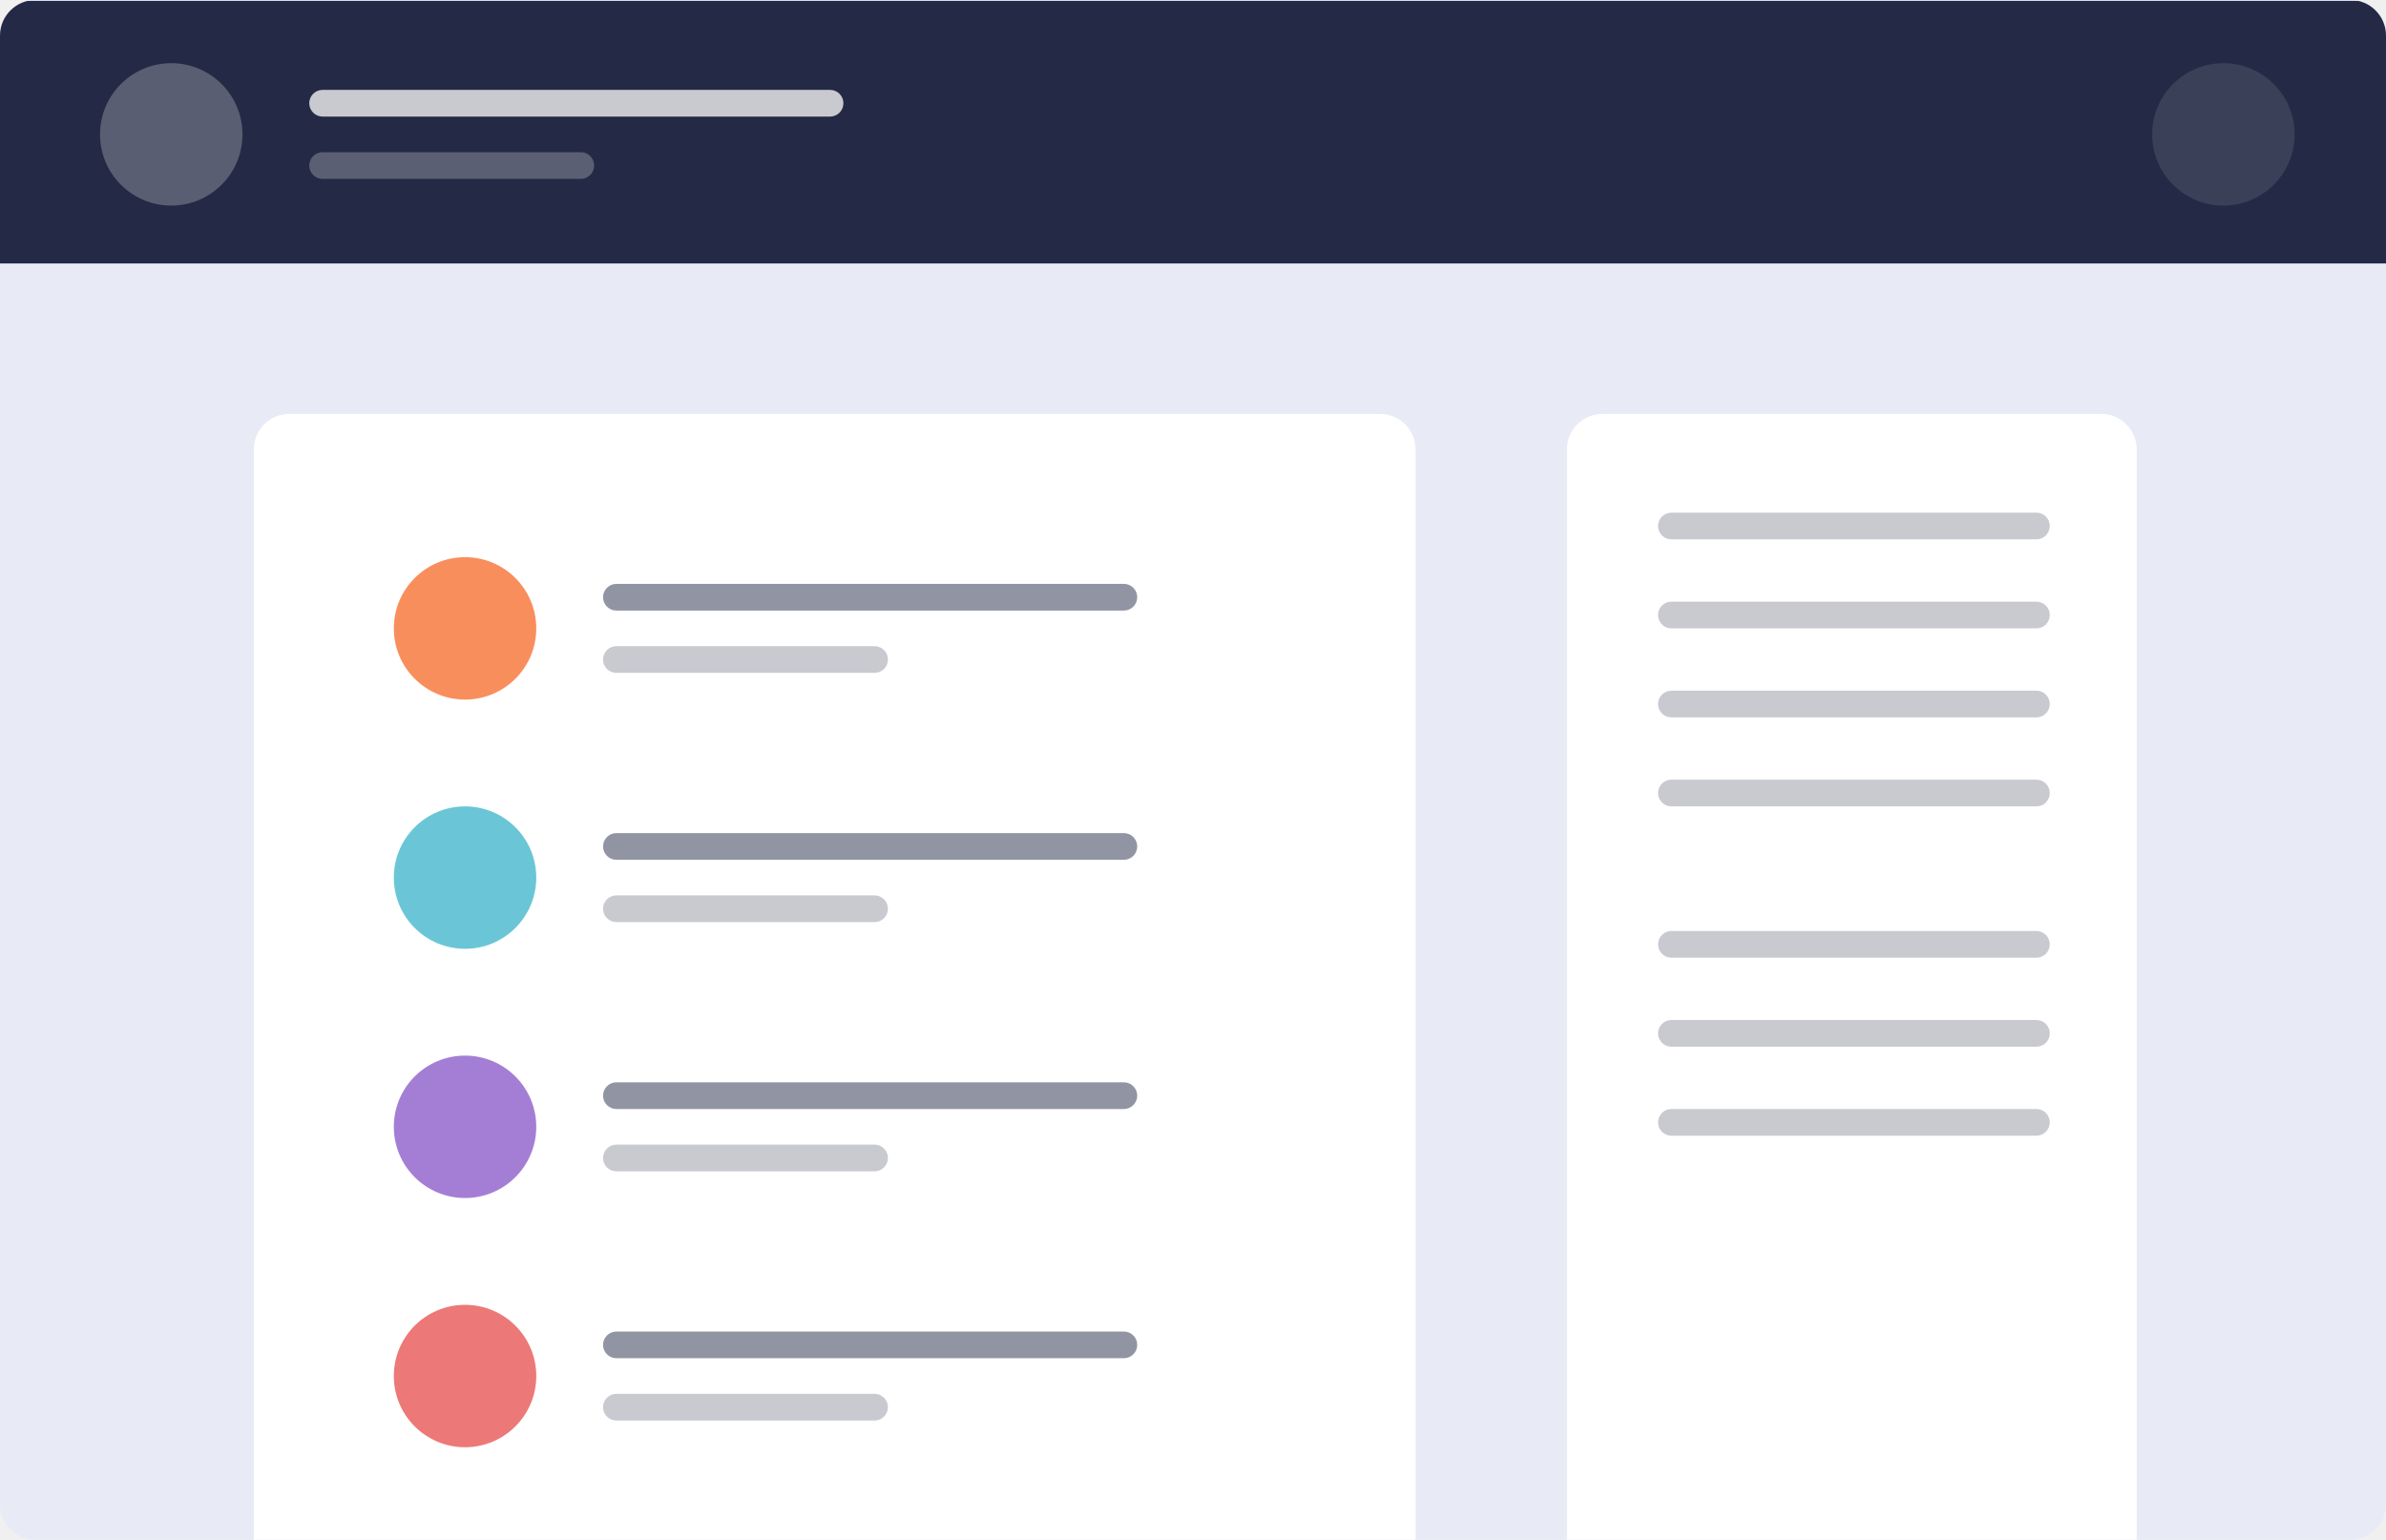
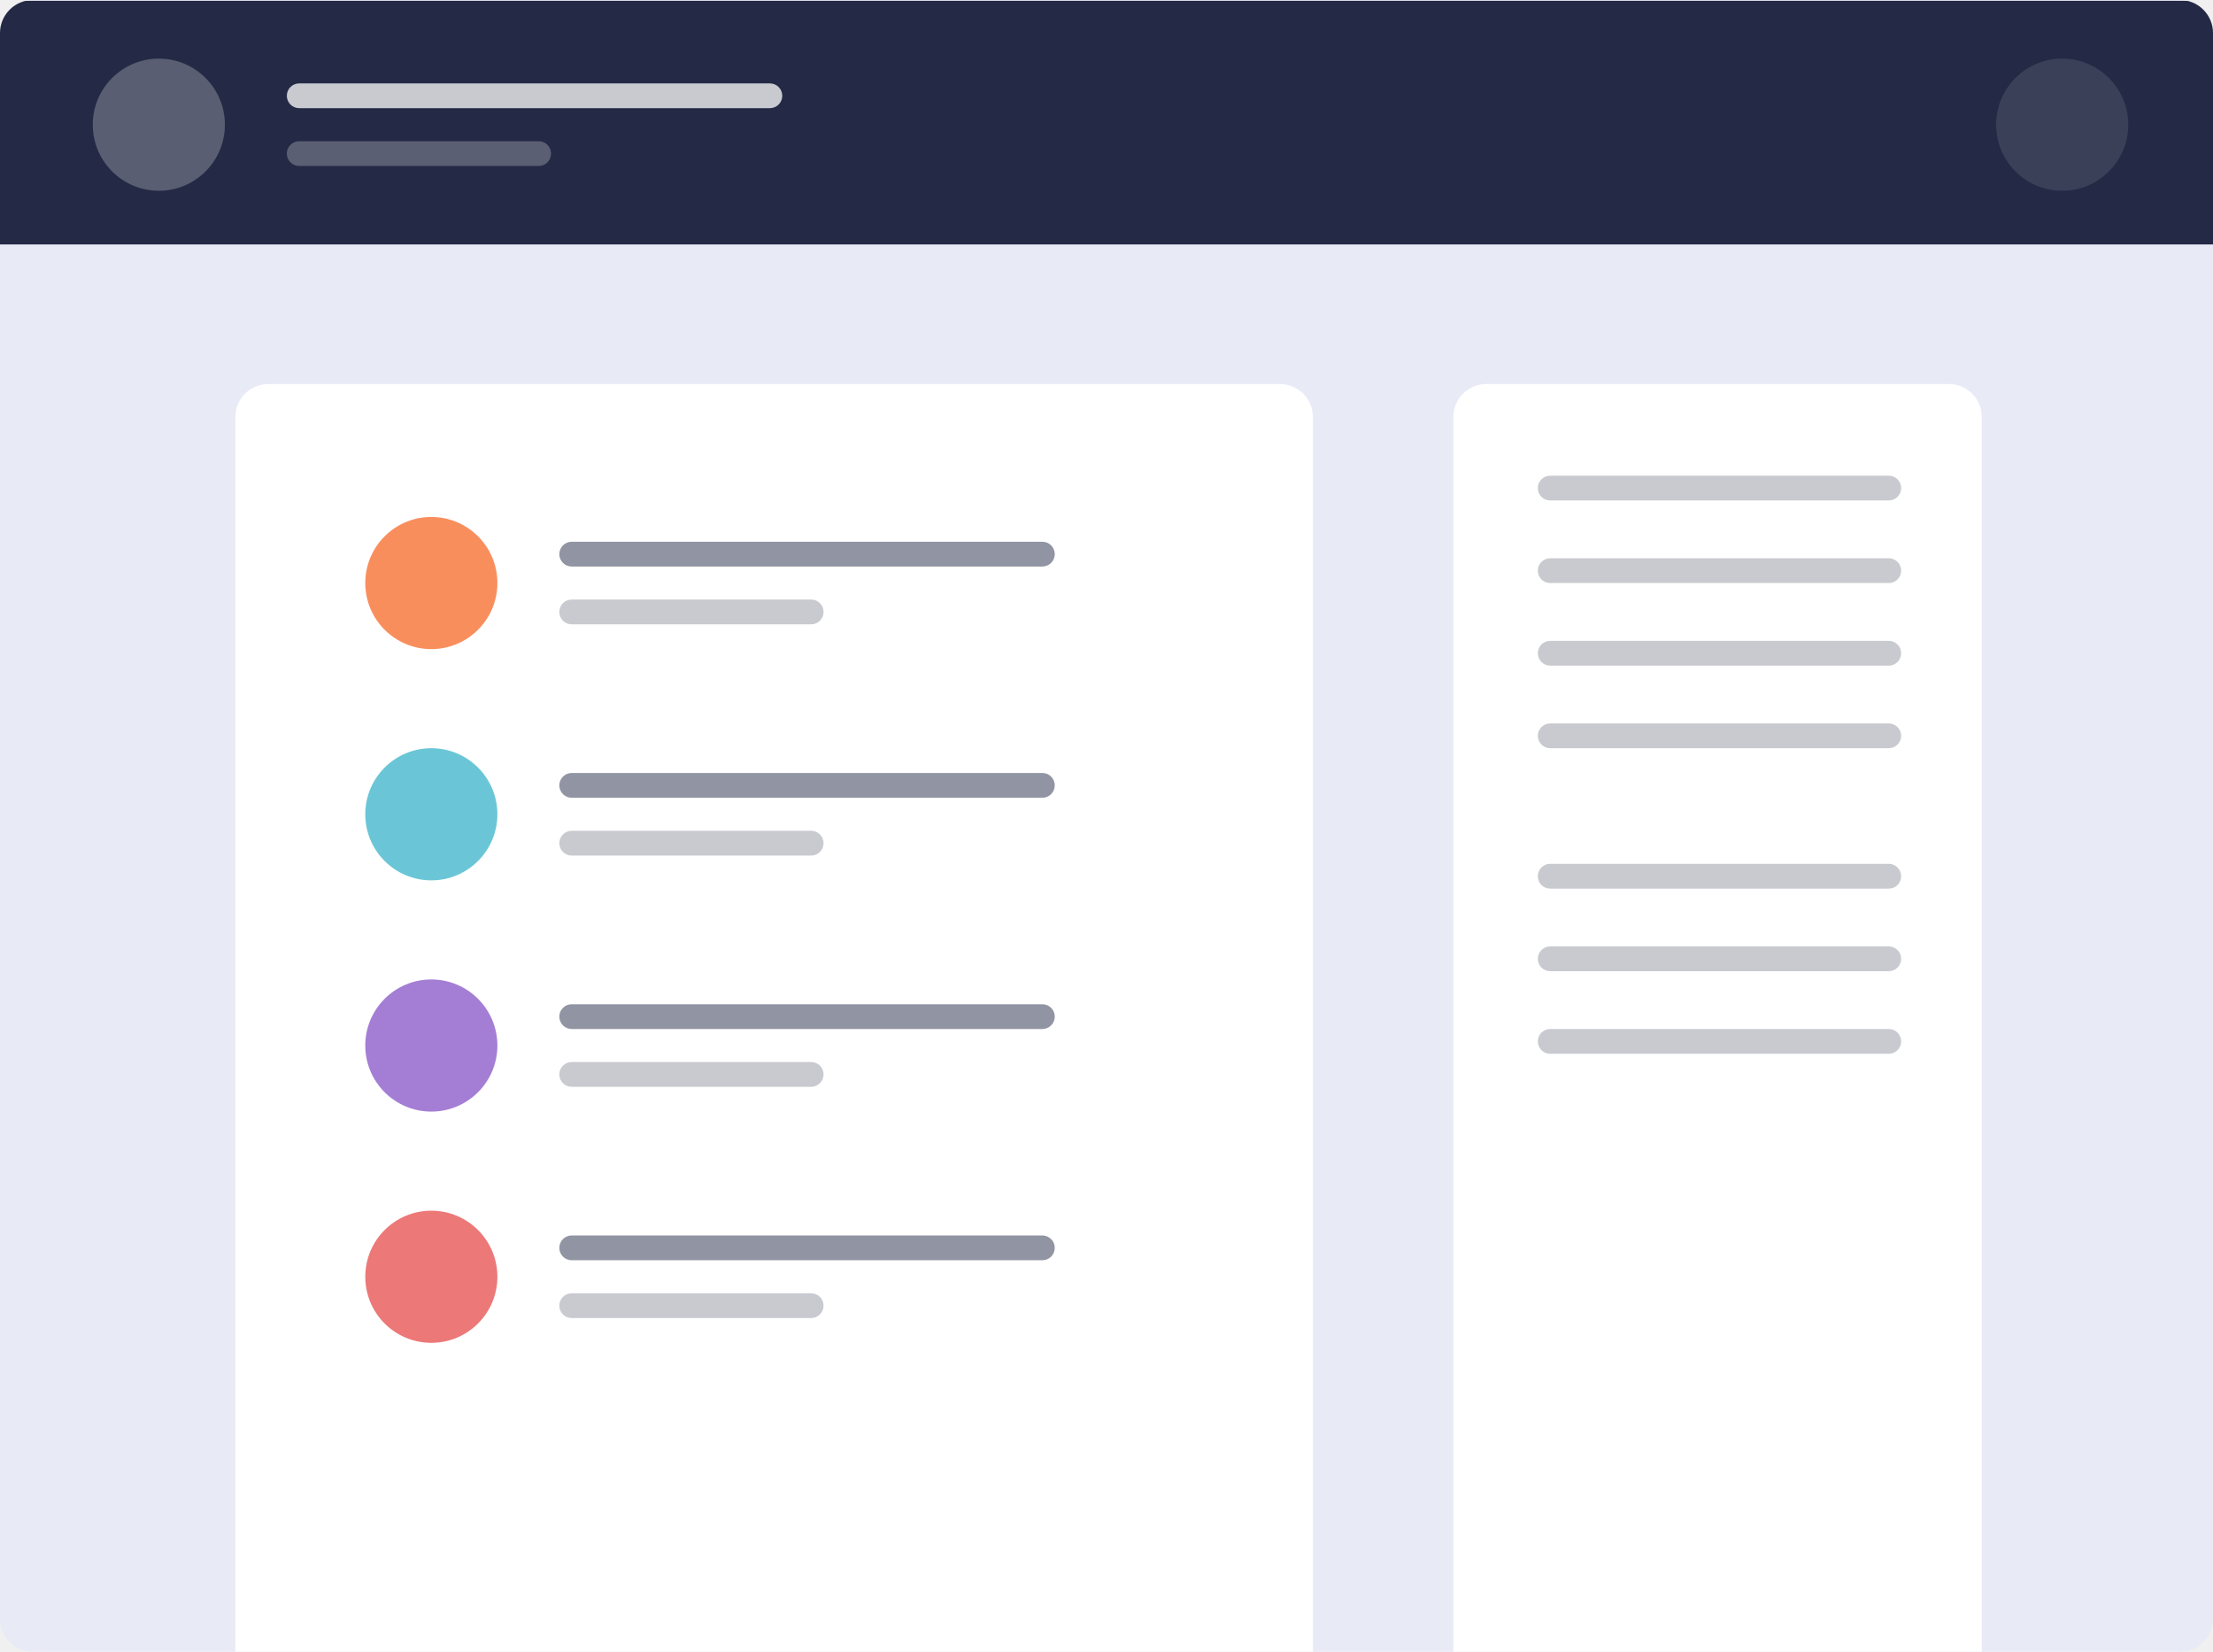
- <svg xmlns="http://www.w3.org/2000/svg" xmlns:xlink="http://www.w3.org/1999/xlink" width="536" height="346">
+ <svg xmlns="http://www.w3.org/2000/svg" xmlns:xlink="http://www.w3.org/1999/xlink" width="536" height="400">
  <defs>
-     <rect id="a" width="536" height="346" rx="8" />
+     <rect id="a" width="536" height="400" rx="8" />
  </defs>
  <g fill="none" fill-rule="evenodd">
    <mask id="b" fill="#fff">
      <use xlink:href="#a" />
    </mask>
    <use fill="#E8EAF6" fill-rule="nonzero" xlink:href="#a" />
    <g mask="url(#b)">
      <path fill="#242A45" d="M-3.53.197h547v59h-547z" />
      <g transform="translate(22.47 14.197)" fill="#FFF">
        <circle cx="16" cy="16" r="16" opacity=".245" />
        <circle cx="477" cy="16" r="16" opacity=".104" />
        <g transform="translate(47 6)">
          <rect width="120" height="6" opacity=".75" rx="3" />
          <rect width="64" height="6" y="14" opacity=".25" rx="3" />
        </g>
      </g>
    </g>
    <g mask="url(#b)">
      <g transform="translate(57 93)">
        <rect width="261" height="316" fill="#FFF" rx="8" />
        <rect width="128" height="316" x="295" fill="#FFF" rx="8" />
        <rect width="120" height="6" x="78.47" y="38.197" fill="#242A45" opacity=".5" rx="3" />
      </g>
    </g>
    <g transform="translate(88.47 115.197)">
      <circle cx="16" cy="26" r="16" fill="#F98E5D" />
      <rect width="88" height="6" x="284" fill="#242A45" opacity=".25" rx="3" />
      <rect width="88" height="6" x="284" y="20" fill="#242A45" opacity=".25" rx="3" />
      <rect width="88" height="6" x="284" y="40" fill="#242A45" opacity=".25" rx="3" />
      <rect width="88" height="6" x="284" y="60" fill="#242A45" opacity=".25" rx="3" />
      <rect width="88" height="6" x="284" y="94" fill="#242A45" opacity=".25" rx="3" />
      <rect width="88" height="6" x="284" y="114" fill="#242A45" opacity=".25" rx="3" />
      <rect width="88" height="6" x="284" y="134" fill="#242A45" opacity=".25" rx="3" />
      <rect width="64" height="6" x="47" y="30" fill="#242A45" opacity=".25" rx="3" />
    </g>
    <g transform="translate(88.47 181.197)">
      <circle cx="16" cy="16" r="16" fill="#6AC6D6" />
      <rect width="120" height="6" x="47" y="6" fill="#242A45" opacity=".5" rx="3" />
      <rect width="64" height="6" x="47" y="20" fill="#242A45" opacity=".25" rx="3" />
    </g>
    <g transform="translate(88.47 237.197)">
      <circle cx="16" cy="16" r="16" fill="#A47ED4" />
      <rect width="120" height="6" x="47" y="6" fill="#242A45" opacity=".5" rx="3" />
      <rect width="64" height="6" x="47" y="20" fill="#242A45" opacity=".25" rx="3" />
    </g>
    <g transform="translate(88.47 293.197)">
      <circle cx="16" cy="16" r="16" fill="#EC7878" />
      <rect width="120" height="6" x="47" y="6" fill="#242A45" opacity=".5" rx="3" />
      <rect width="64" height="6" x="47" y="20" fill="#242A45" opacity=".25" rx="3" />
    </g>
  </g>
</svg>
